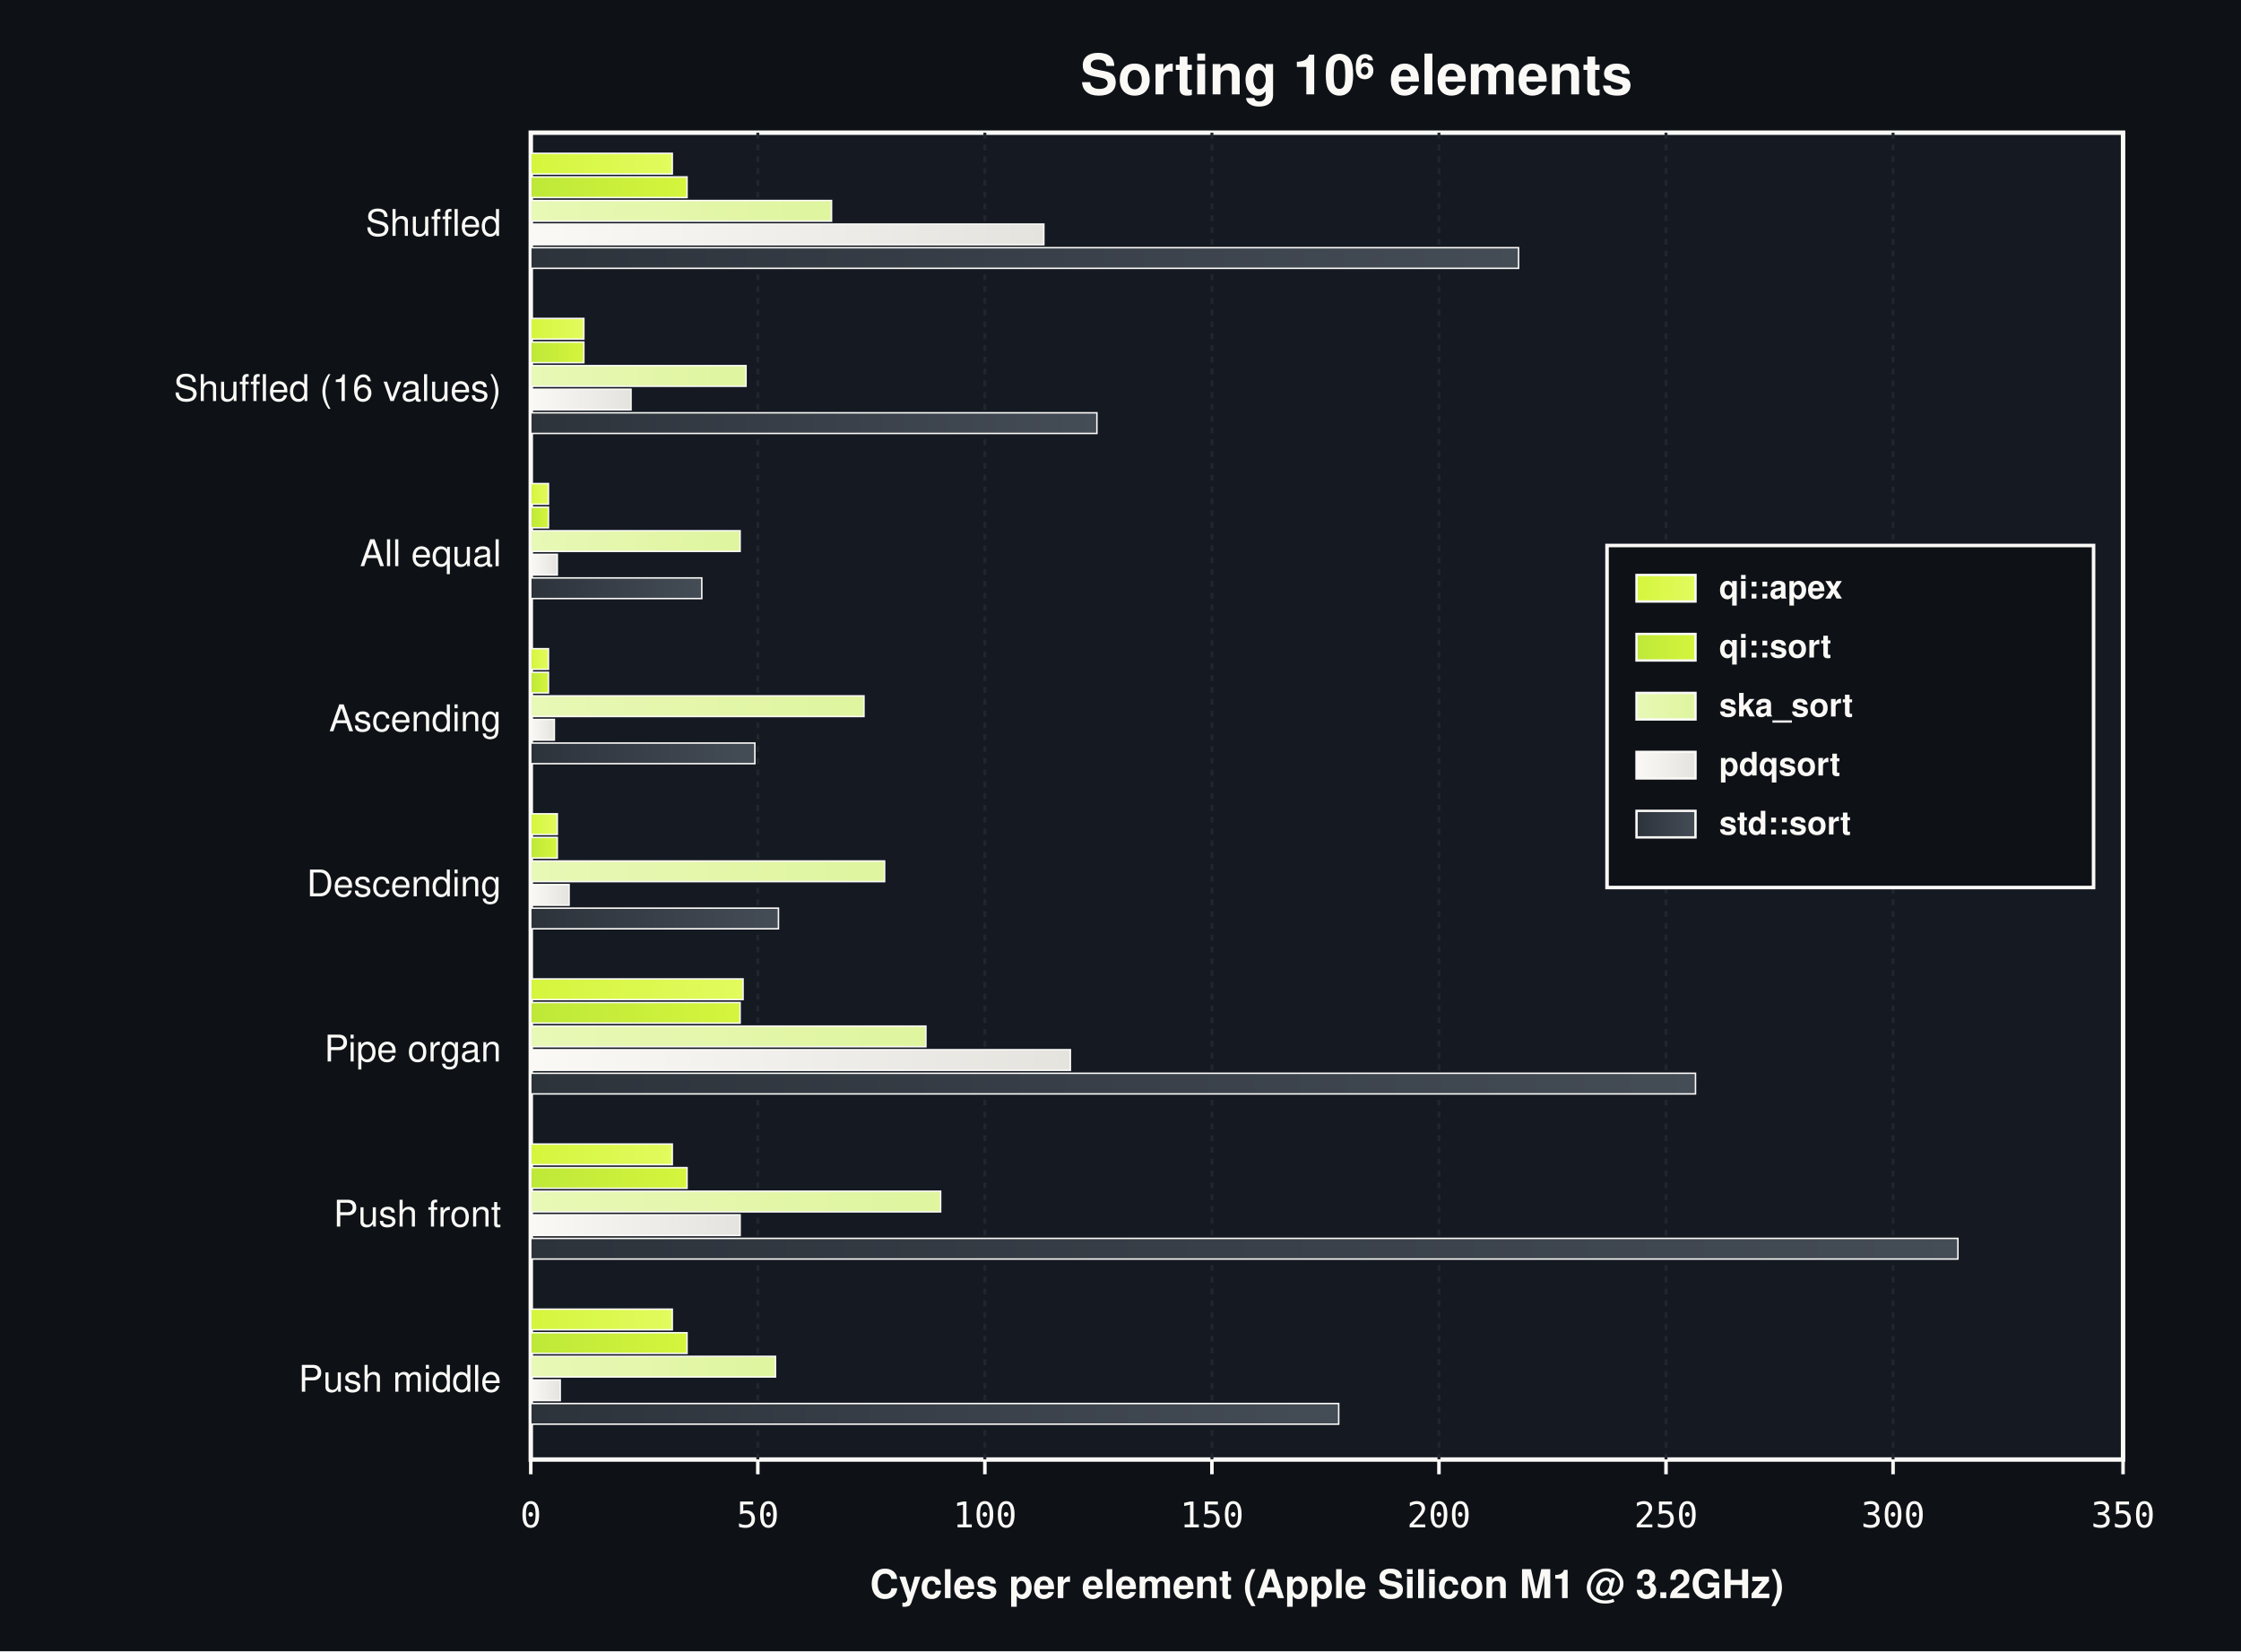
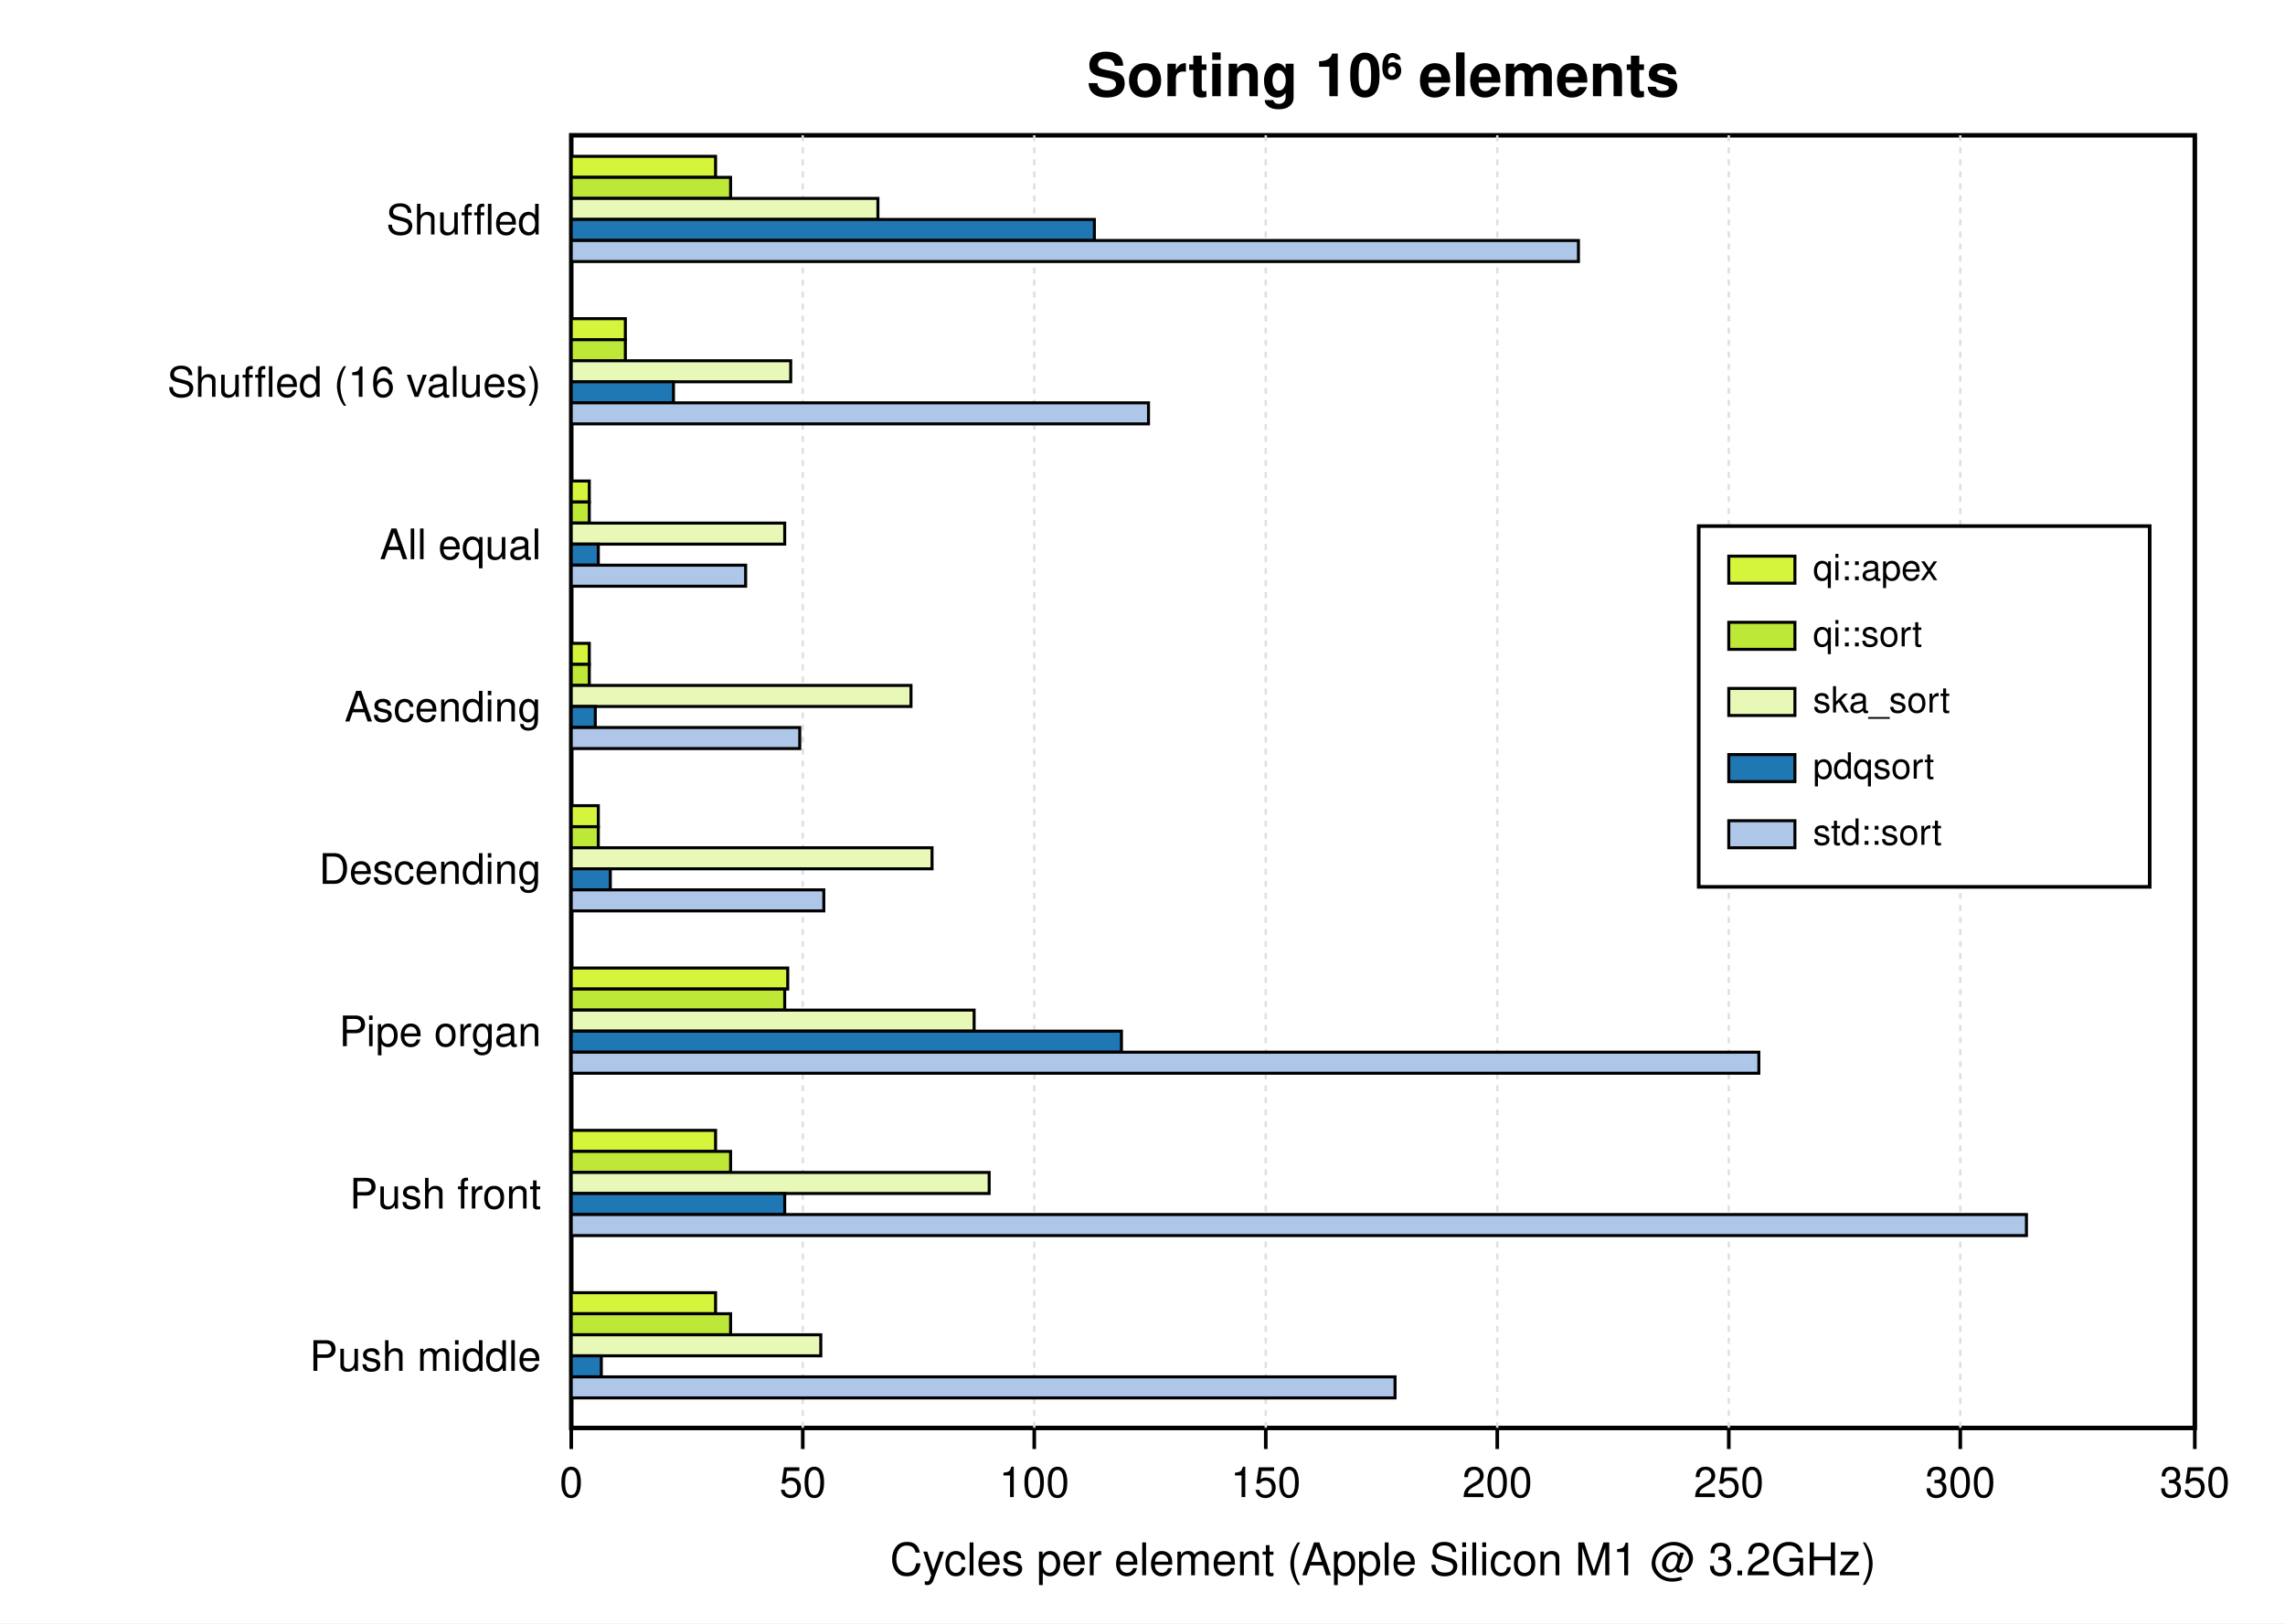
- <svg xmlns="http://www.w3.org/2000/svg" viewBox="0 0 760 560" width="100%" height="100%">
+ <svg xmlns="http://www.w3.org/2000/svg" viewBox="0 0 760 540" width="100%" height="100%">
  <defs>
-     <linearGradient id="apexBar" x1="0%" y1="0%" x2="100%" y2="0%">
-       <stop offset="0%" stop-color="#D5F53D" />
-       <stop offset="100%" stop-color="#E2FB5E" />
-     </linearGradient>
-     <linearGradient id="qiSortBar" x1="0%" y1="0%" x2="100%" y2="0%">
-       <stop offset="0%" stop-color="#BEE838" />
-       <stop offset="100%" stop-color="#D5F53D" />
-     </linearGradient>
-     <linearGradient id="skaBar" x1="0%" y1="0%" x2="100%" y2="0%">
-       <stop offset="0%" stop-color="#E8F8B6" />
-       <stop offset="100%" stop-color="#DFF59E" />
-     </linearGradient>
-     <linearGradient id="pdqBar" x1="0%" y1="0%" x2="100%" y2="0%">
-       <stop offset="0%" stop-color="#FAF9F6" />
-       <stop offset="100%" stop-color="#E4E3DE" />
-     </linearGradient>
-     <linearGradient id="stdBar" x1="0%" y1="0%" x2="100%" y2="0%">
-       <stop offset="0%" stop-color="#2D333B" />
-       <stop offset="100%" stop-color="#444C56" />
-     </linearGradient>
    <style>
-       .bg { fill: #0E1217; }
-       .chart-box { fill: #141922; stroke: #FAF9F6; stroke-width: 1.5; }
-       .title { font-family: -apple-system, BlinkMacSystemFont, "Segoe UI", Helvetica, Arial, sans-serif; font-size: 19px; font-weight: 700; fill: #FAF9F6; text-anchor: middle; }
-       .axis-title { font-family: -apple-system, BlinkMacSystemFont, "Segoe UI", Helvetica, Arial, sans-serif; font-size: 13.5px; fill: #FAF9F6; font-weight: 600; text-anchor: middle; }
-       .y-label { font-family: -apple-system, BlinkMacSystemFont, "Segoe UI", Helvetica, Arial, sans-serif; font-size: 12.5px; fill: #FAF9F6; font-weight: 500; text-anchor: end; }
-       .x-label { font-family: "SF Mono", Monaco, Menlo, Consolas, monospace; font-size: 12px; fill: #FAF9F6; text-anchor: middle; }
-       .tick { stroke: #FAF9F6; stroke-width: 1.2; }
-       .grid { stroke: #21262D; stroke-dasharray: 2,2; stroke-width: 1; }
-       .legend-box { fill: #0E1217; stroke: #FAF9F6; stroke-width: 1.2; }
-       .legend-text { font-family: -apple-system, BlinkMacSystemFont, "Segoe UI", Helvetica, Arial, sans-serif; font-size: 11px; fill: #FAF9F6; font-weight: 600; }
+       .bg { fill: #FFFFFF; }
+       .chart-box { fill: #FFFFFF; stroke: #000000; stroke-width: 1.5; }
+       .title { font-family: -apple-system, BlinkMacSystemFont, "Segoe UI", Helvetica, Arial, sans-serif; font-size: 20px; font-weight: 600; fill: #000000; text-anchor: middle; }
+       .axis-title { font-family: -apple-system, BlinkMacSystemFont, "Segoe UI", Helvetica, Arial, sans-serif; font-size: 15px; fill: #000000; font-weight: 500; text-anchor: middle; }
+       .y-label { font-family: -apple-system, BlinkMacSystemFont, "Segoe UI", Helvetica, Arial, sans-serif; font-size: 14px; fill: #000000; font-weight: 500; text-anchor: end; }
+       .x-label { font-family: -apple-system, BlinkMacSystemFont, "Segoe UI", Helvetica, Arial, sans-serif; font-size: 14px; fill: #000000; text-anchor: middle; }
+       .tick { stroke: #000000; stroke-width: 1.2; }
+       .grid { stroke: #E0E0E0; stroke-dasharray: 2,2; stroke-width: 0.8; }
+       .legend-box { fill: #FFFFFF; stroke: #000000; stroke-width: 1.2; }
+       .legend-text { font-family: -apple-system, BlinkMacSystemFont, "Segoe UI", Helvetica, Arial, sans-serif; font-size: 12px; fill: #000000; font-weight: 500; }
+       .bar { stroke: #000000; stroke-width: 1.0; }
    </style>
  </defs>
-   <rect width="760" height="560" class="bg" />
+   <rect width="760" height="540" class="bg" />
  <text x="460" y="32" class="title">Sorting 10⁶ elements</text>
-   <rect x="180" y="45" width="540" height="450" class="chart-box" />
-   <line x1="180" y1="45" x2="180" y2="500" class="tick" />
-   <text x="180" y="518" class="x-label">0</text>
-   <line x1="257" y1="45" x2="257" y2="495" class="grid" />
-   <line x1="257" y1="495" x2="257" y2="500" class="tick" />
-   <text x="257" y="518" class="x-label">50</text>
-   <line x1="334" y1="45" x2="334" y2="495" class="grid" />
-   <line x1="334" y1="495" x2="334" y2="500" class="tick" />
-   <text x="334" y="518" class="x-label">100</text>
-   <line x1="411" y1="45" x2="411" y2="495" class="grid" />
-   <line x1="411" y1="495" x2="411" y2="500" class="tick" />
-   <text x="411" y="518" class="x-label">150</text>
-   <line x1="488" y1="45" x2="488" y2="495" class="grid" />
-   <line x1="488" y1="495" x2="488" y2="500" class="tick" />
-   <text x="488" y="518" class="x-label">200</text>
-   <line x1="565" y1="45" x2="565" y2="495" class="grid" />
-   <line x1="565" y1="495" x2="565" y2="500" class="tick" />
-   <text x="565" y="518" class="x-label">250</text>
-   <line x1="642" y1="45" x2="642" y2="495" class="grid" />
-   <line x1="642" y1="495" x2="642" y2="500" class="tick" />
-   <text x="642" y="518" class="x-label">300</text>
-   <line x1="720" y1="45" x2="720" y2="500" class="tick" />
-   <text x="720" y="518" class="x-label">350</text>
-   <text x="450" y="542" class="axis-title">Cycles per element (Apple Silicon M1 @ 3.2GHz)</text>
-   <text x="170" y="80" class="y-label">Shuffled</text>
-   <rect x="180" y="52" width="48" height="7" fill="url(#apexBar)" stroke="#FAF9F6" stroke-width="0.5" />
-   <rect x="180" y="60" width="53" height="7" fill="url(#qiSortBar)" stroke="#FAF9F6" stroke-width="0.5" />
-   <rect x="180" y="68" width="102" height="7" fill="url(#skaBar)" stroke="#FAF9F6" stroke-width="0.5" />
-   <rect x="180" y="76" width="174" height="7" fill="url(#pdqBar)" stroke="#FAF9F6" stroke-width="0.5" />
-   <rect x="180" y="84" width="335" height="7" fill="url(#stdBar)" stroke="#FAF9F6" stroke-width="0.5" />
-   <text x="170" y="136" class="y-label">Shuffled (16 values)</text>
-   <rect x="180" y="108" width="18" height="7" fill="url(#apexBar)" stroke="#FAF9F6" stroke-width="0.5" />
-   <rect x="180" y="116" width="18" height="7" fill="url(#qiSortBar)" stroke="#FAF9F6" stroke-width="0.5" />
-   <rect x="180" y="124" width="73" height="7" fill="url(#skaBar)" stroke="#FAF9F6" stroke-width="0.5" />
-   <rect x="180" y="132" width="34" height="7" fill="url(#pdqBar)" stroke="#FAF9F6" stroke-width="0.5" />
-   <rect x="180" y="140" width="192" height="7" fill="url(#stdBar)" stroke="#FAF9F6" stroke-width="0.5" />
-   <text x="170" y="192" class="y-label">All equal</text>
-   <rect x="180" y="164" width="6" height="7" fill="url(#apexBar)" stroke="#FAF9F6" stroke-width="0.5" />
-   <rect x="180" y="172" width="6" height="7" fill="url(#qiSortBar)" stroke="#FAF9F6" stroke-width="0.5" />
-   <rect x="180" y="180" width="71" height="7" fill="url(#skaBar)" stroke="#FAF9F6" stroke-width="0.5" />
-   <rect x="180" y="188" width="9" height="7" fill="url(#pdqBar)" stroke="#FAF9F6" stroke-width="0.5" />
-   <rect x="180" y="196" width="58" height="7" fill="url(#stdBar)" stroke="#FAF9F6" stroke-width="0.5" />
-   <text x="170" y="248" class="y-label">Ascending</text>
-   <rect x="180" y="220" width="6" height="7" fill="url(#apexBar)" stroke="#FAF9F6" stroke-width="0.5" />
-   <rect x="180" y="228" width="6" height="7" fill="url(#qiSortBar)" stroke="#FAF9F6" stroke-width="0.5" />
-   <rect x="180" y="236" width="113" height="7" fill="url(#skaBar)" stroke="#FAF9F6" stroke-width="0.5" />
-   <rect x="180" y="244" width="8" height="7" fill="url(#pdqBar)" stroke="#FAF9F6" stroke-width="0.5" />
-   <rect x="180" y="252" width="76" height="7" fill="url(#stdBar)" stroke="#FAF9F6" stroke-width="0.5" />
-   <text x="170" y="304" class="y-label">Descending</text>
-   <rect x="180" y="276" width="9" height="7" fill="url(#apexBar)" stroke="#FAF9F6" stroke-width="0.5" />
-   <rect x="180" y="284" width="9" height="7" fill="url(#qiSortBar)" stroke="#FAF9F6" stroke-width="0.5" />
-   <rect x="180" y="292" width="120" height="7" fill="url(#skaBar)" stroke="#FAF9F6" stroke-width="0.5" />
-   <rect x="180" y="300" width="13" height="7" fill="url(#pdqBar)" stroke="#FAF9F6" stroke-width="0.5" />
-   <rect x="180" y="308" width="84" height="7" fill="url(#stdBar)" stroke="#FAF9F6" stroke-width="0.5" />
-   <text x="170" y="360" class="y-label">Pipe organ</text>
-   <rect x="180" y="332" width="72" height="7" fill="url(#apexBar)" stroke="#FAF9F6" stroke-width="0.5" />
-   <rect x="180" y="340" width="71" height="7" fill="url(#qiSortBar)" stroke="#FAF9F6" stroke-width="0.5" />
-   <rect x="180" y="348" width="134" height="7" fill="url(#skaBar)" stroke="#FAF9F6" stroke-width="0.5" />
-   <rect x="180" y="356" width="183" height="7" fill="url(#pdqBar)" stroke="#FAF9F6" stroke-width="0.5" />
-   <rect x="180" y="364" width="395" height="7" fill="url(#stdBar)" stroke="#FAF9F6" stroke-width="0.5" />
-   <text x="170" y="416" class="y-label">Push front</text>
-   <rect x="180" y="388" width="48" height="7" fill="url(#apexBar)" stroke="#FAF9F6" stroke-width="0.5" />
-   <rect x="180" y="396" width="53" height="7" fill="url(#qiSortBar)" stroke="#FAF9F6" stroke-width="0.5" />
-   <rect x="180" y="404" width="139" height="7" fill="url(#skaBar)" stroke="#FAF9F6" stroke-width="0.5" />
-   <rect x="180" y="412" width="71" height="7" fill="url(#pdqBar)" stroke="#FAF9F6" stroke-width="0.5" />
-   <rect x="180" y="420" width="484" height="7" fill="url(#stdBar)" stroke="#FAF9F6" stroke-width="0.5" />
-   <text x="170" y="472" class="y-label">Push middle</text>
-   <rect x="180" y="444" width="48" height="7" fill="url(#apexBar)" stroke="#FAF9F6" stroke-width="0.5" />
-   <rect x="180" y="452" width="53" height="7" fill="url(#qiSortBar)" stroke="#FAF9F6" stroke-width="0.5" />
-   <rect x="180" y="460" width="83" height="7" fill="url(#skaBar)" stroke="#FAF9F6" stroke-width="0.5" />
-   <rect x="180" y="468" width="10" height="7" fill="url(#pdqBar)" stroke="#FAF9F6" stroke-width="0.5" />
-   <rect x="180" y="476" width="274" height="7" fill="url(#stdBar)" stroke="#FAF9F6" stroke-width="0.5" />
-   <g transform="translate(545, 185)">
-     <rect width="165" height="116" class="legend-box" />
-     <rect x="10" y="10" width="20" height="9" fill="url(#apexBar)" stroke="#FAF9F6" stroke-width="0.8" />
+   <rect x="190" y="45" width="540" height="430" class="chart-box" />
+   <line x1="190" y1="45" x2="190" y2="482" class="tick" />
+   <text x="190" y="498" class="x-label">0</text>
+   <line x1="267" y1="45" x2="267" y2="475" class="grid" />
+   <line x1="267" y1="475" x2="267" y2="482" class="tick" />
+   <text x="267" y="498" class="x-label">50</text>
+   <line x1="344" y1="45" x2="344" y2="475" class="grid" />
+   <line x1="344" y1="475" x2="344" y2="482" class="tick" />
+   <text x="344" y="498" class="x-label">100</text>
+   <line x1="421" y1="45" x2="421" y2="475" class="grid" />
+   <line x1="421" y1="475" x2="421" y2="482" class="tick" />
+   <text x="421" y="498" class="x-label">150</text>
+   <line x1="498" y1="45" x2="498" y2="475" class="grid" />
+   <line x1="498" y1="475" x2="498" y2="482" class="tick" />
+   <text x="498" y="498" class="x-label">200</text>
+   <line x1="575" y1="45" x2="575" y2="475" class="grid" />
+   <line x1="575" y1="475" x2="575" y2="482" class="tick" />
+   <text x="575" y="498" class="x-label">250</text>
+   <line x1="652" y1="45" x2="652" y2="475" class="grid" />
+   <line x1="652" y1="475" x2="652" y2="482" class="tick" />
+   <text x="652" y="498" class="x-label">300</text>
+   <line x1="730" y1="45" x2="730" y2="482" class="tick" />
+   <text x="730" y="498" class="x-label">350</text>
+   <text x="460" y="524" class="axis-title">Cycles per element (Apple Silicon M1 @ 3.2GHz)</text>
+   <text x="180" y="78" class="y-label">Shuffled</text>
+   <rect x="190" y="52" width="48" height="7" fill="#D5F53D" class="bar" />
+   <rect x="190" y="59" width="53" height="7" fill="#BEE838" class="bar" />
+   <rect x="190" y="66" width="102" height="7" fill="#E8F8B6" class="bar" />
+   <rect x="190" y="73" width="174" height="7" fill="#1F77B4" class="bar" />
+   <rect x="190" y="80" width="335" height="7" fill="#AEC7E8" class="bar" />
+   <text x="180" y="132" class="y-label">Shuffled (16 values)</text>
+   <rect x="190" y="106" width="18" height="7" fill="#D5F53D" class="bar" />
+   <rect x="190" y="113" width="18" height="7" fill="#BEE838" class="bar" />
+   <rect x="190" y="120" width="73" height="7" fill="#E8F8B6" class="bar" />
+   <rect x="190" y="127" width="34" height="7" fill="#1F77B4" class="bar" />
+   <rect x="190" y="134" width="192" height="7" fill="#AEC7E8" class="bar" />
+   <text x="180" y="186" class="y-label">All equal</text>
+   <rect x="190" y="160" width="6" height="7" fill="#D5F53D" class="bar" />
+   <rect x="190" y="167" width="6" height="7" fill="#BEE838" class="bar" />
+   <rect x="190" y="174" width="71" height="7" fill="#E8F8B6" class="bar" />
+   <rect x="190" y="181" width="9" height="7" fill="#1F77B4" class="bar" />
+   <rect x="190" y="188" width="58" height="7" fill="#AEC7E8" class="bar" />
+   <text x="180" y="240" class="y-label">Ascending</text>
+   <rect x="190" y="214" width="6" height="7" fill="#D5F53D" class="bar" />
+   <rect x="190" y="221" width="6" height="7" fill="#BEE838" class="bar" />
+   <rect x="190" y="228" width="113" height="7" fill="#E8F8B6" class="bar" />
+   <rect x="190" y="235" width="8" height="7" fill="#1F77B4" class="bar" />
+   <rect x="190" y="242" width="76" height="7" fill="#AEC7E8" class="bar" />
+   <text x="180" y="294" class="y-label">Descending</text>
+   <rect x="190" y="268" width="9" height="7" fill="#D5F53D" class="bar" />
+   <rect x="190" y="275" width="9" height="7" fill="#BEE838" class="bar" />
+   <rect x="190" y="282" width="120" height="7" fill="#E8F8B6" class="bar" />
+   <rect x="190" y="289" width="13" height="7" fill="#1F77B4" class="bar" />
+   <rect x="190" y="296" width="84" height="7" fill="#AEC7E8" class="bar" />
+   <text x="180" y="348" class="y-label">Pipe organ</text>
+   <rect x="190" y="322" width="72" height="7" fill="#D5F53D" class="bar" />
+   <rect x="190" y="329" width="71" height="7" fill="#BEE838" class="bar" />
+   <rect x="190" y="336" width="134" height="7" fill="#E8F8B6" class="bar" />
+   <rect x="190" y="343" width="183" height="7" fill="#1F77B4" class="bar" />
+   <rect x="190" y="350" width="395" height="7" fill="#AEC7E8" class="bar" />
+   <text x="180" y="402" class="y-label">Push front</text>
+   <rect x="190" y="376" width="48" height="7" fill="#D5F53D" class="bar" />
+   <rect x="190" y="383" width="53" height="7" fill="#BEE838" class="bar" />
+   <rect x="190" y="390" width="139" height="7" fill="#E8F8B6" class="bar" />
+   <rect x="190" y="397" width="71" height="7" fill="#1F77B4" class="bar" />
+   <rect x="190" y="404" width="484" height="7" fill="#AEC7E8" class="bar" />
+   <text x="180" y="456" class="y-label">Push middle</text>
+   <rect x="190" y="430" width="48" height="7" fill="#D5F53D" class="bar" />
+   <rect x="190" y="437" width="53" height="7" fill="#BEE838" class="bar" />
+   <rect x="190" y="444" width="83" height="7" fill="#E8F8B6" class="bar" />
+   <rect x="190" y="451" width="10" height="7" fill="#1F77B4" class="bar" />
+   <rect x="190" y="458" width="274" height="7" fill="#AEC7E8" class="bar" />
+   <g transform="translate(565, 175)">
+     <rect width="150" height="120" class="legend-box" />
+     <rect x="10" y="10" width="22" height="9" fill="#D5F53D" class="bar" />
    <text x="38" y="18" class="legend-text">qi::apex</text>
-     <rect x="10" y="30" width="20" height="9" fill="url(#qiSortBar)" stroke="#FAF9F6" stroke-width="0.8" />
-     <text x="38" y="38" class="legend-text">qi::sort</text>
-     <rect x="10" y="50" width="20" height="9" fill="url(#skaBar)" stroke="#FAF9F6" stroke-width="0.8" />
-     <text x="38" y="58" class="legend-text">ska_sort</text>
-     <rect x="10" y="70" width="20" height="9" fill="url(#pdqBar)" stroke="#FAF9F6" stroke-width="0.8" />
-     <text x="38" y="78" class="legend-text">pdqsort</text>
-     <rect x="10" y="90" width="20" height="9" fill="url(#stdBar)" stroke="#FAF9F6" stroke-width="0.8" />
-     <text x="38" y="98" class="legend-text">std::sort</text>
+     <rect x="10" y="32" width="22" height="9" fill="#BEE838" class="bar" />
+     <text x="38" y="40" class="legend-text">qi::sort</text>
+     <rect x="10" y="54" width="22" height="9" fill="#E8F8B6" class="bar" />
+     <text x="38" y="62" class="legend-text">ska_sort</text>
+     <rect x="10" y="76" width="22" height="9" fill="#1F77B4" class="bar" />
+     <text x="38" y="84" class="legend-text">pdqsort</text>
+     <rect x="10" y="98" width="22" height="9" fill="#AEC7E8" class="bar" />
+     <text x="38" y="106" class="legend-text">std::sort</text>
  </g>
</svg>
